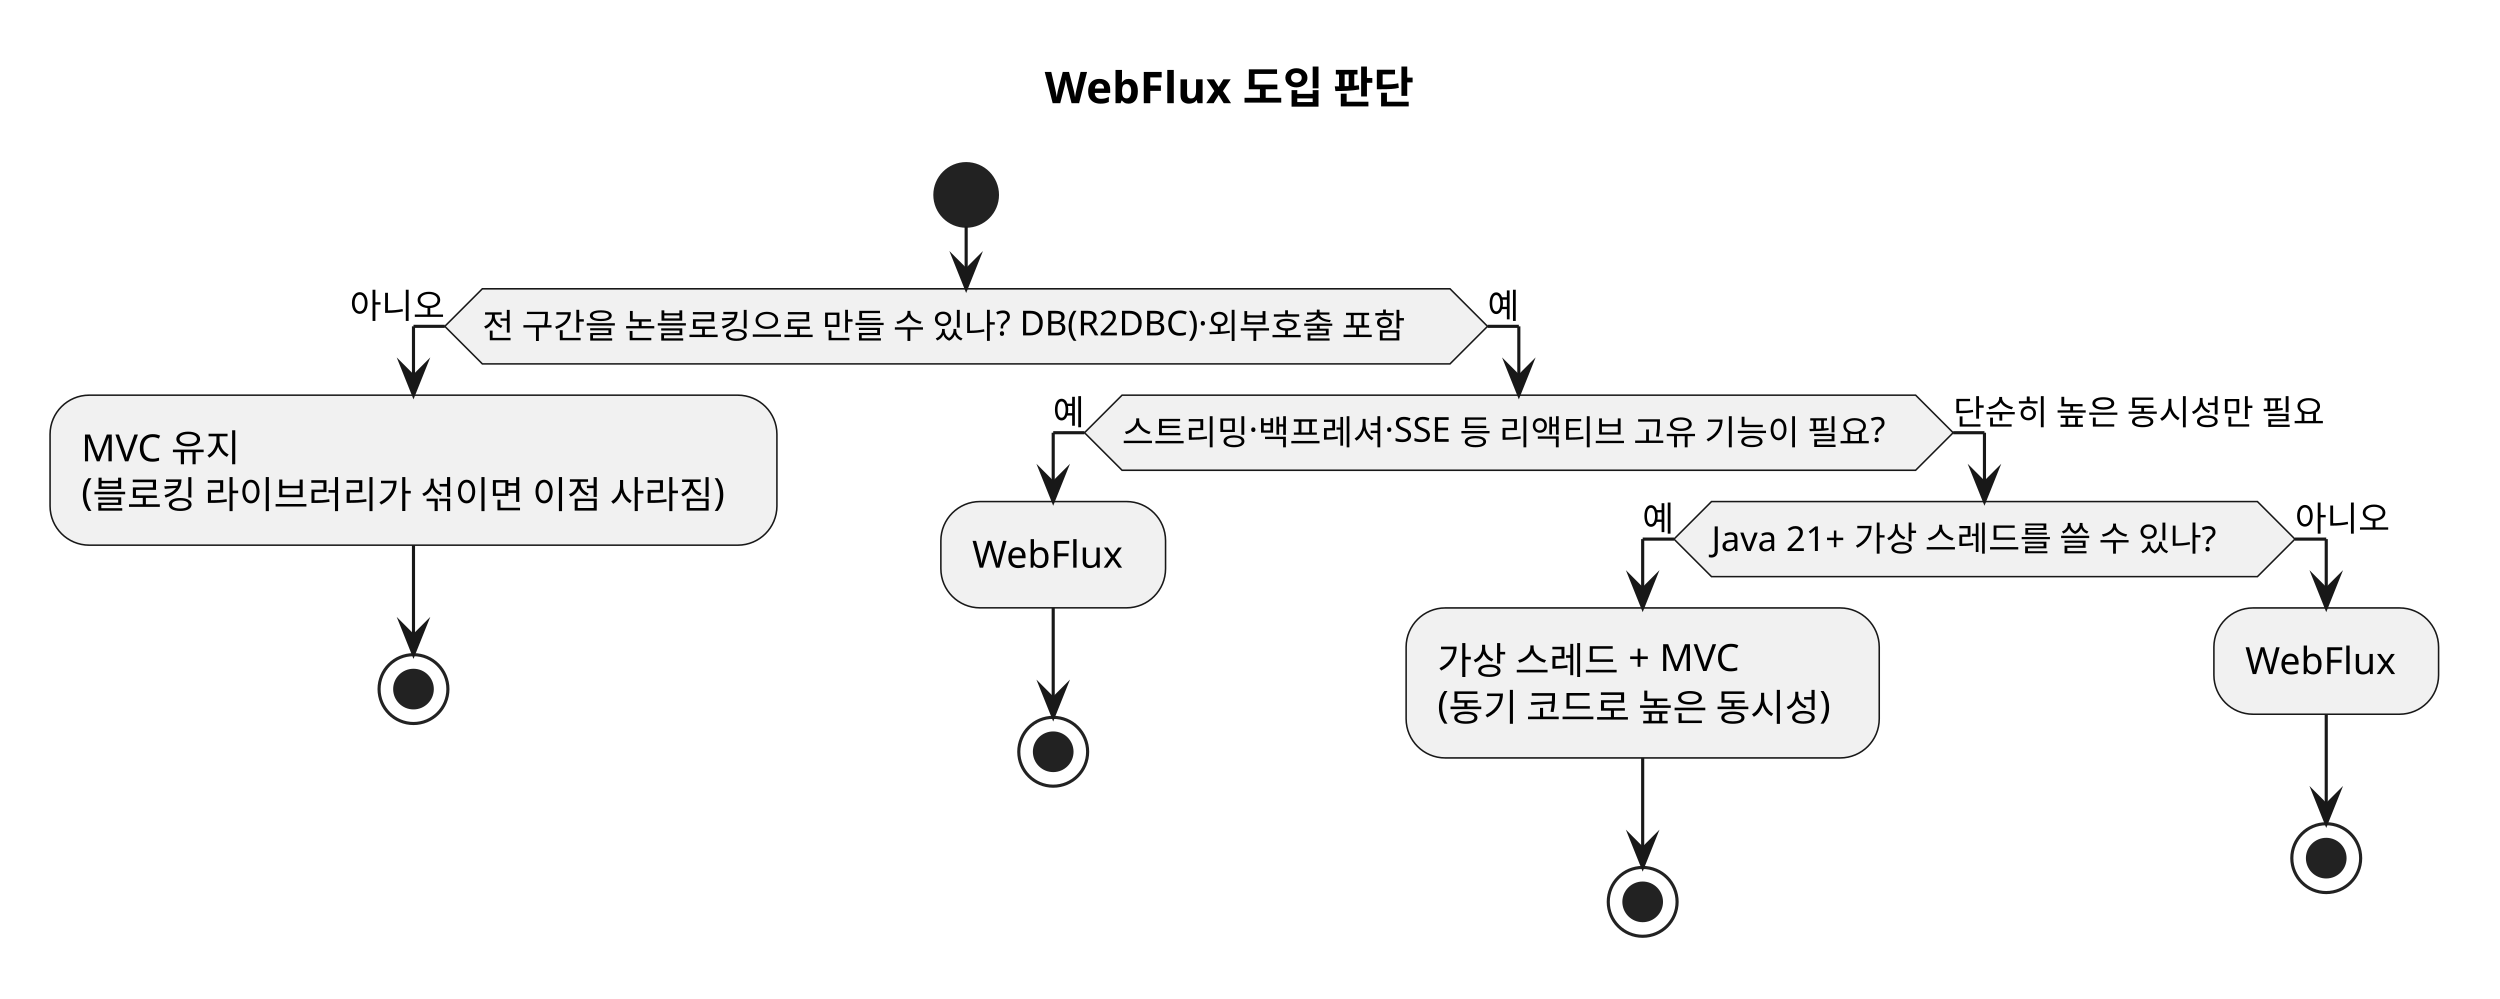
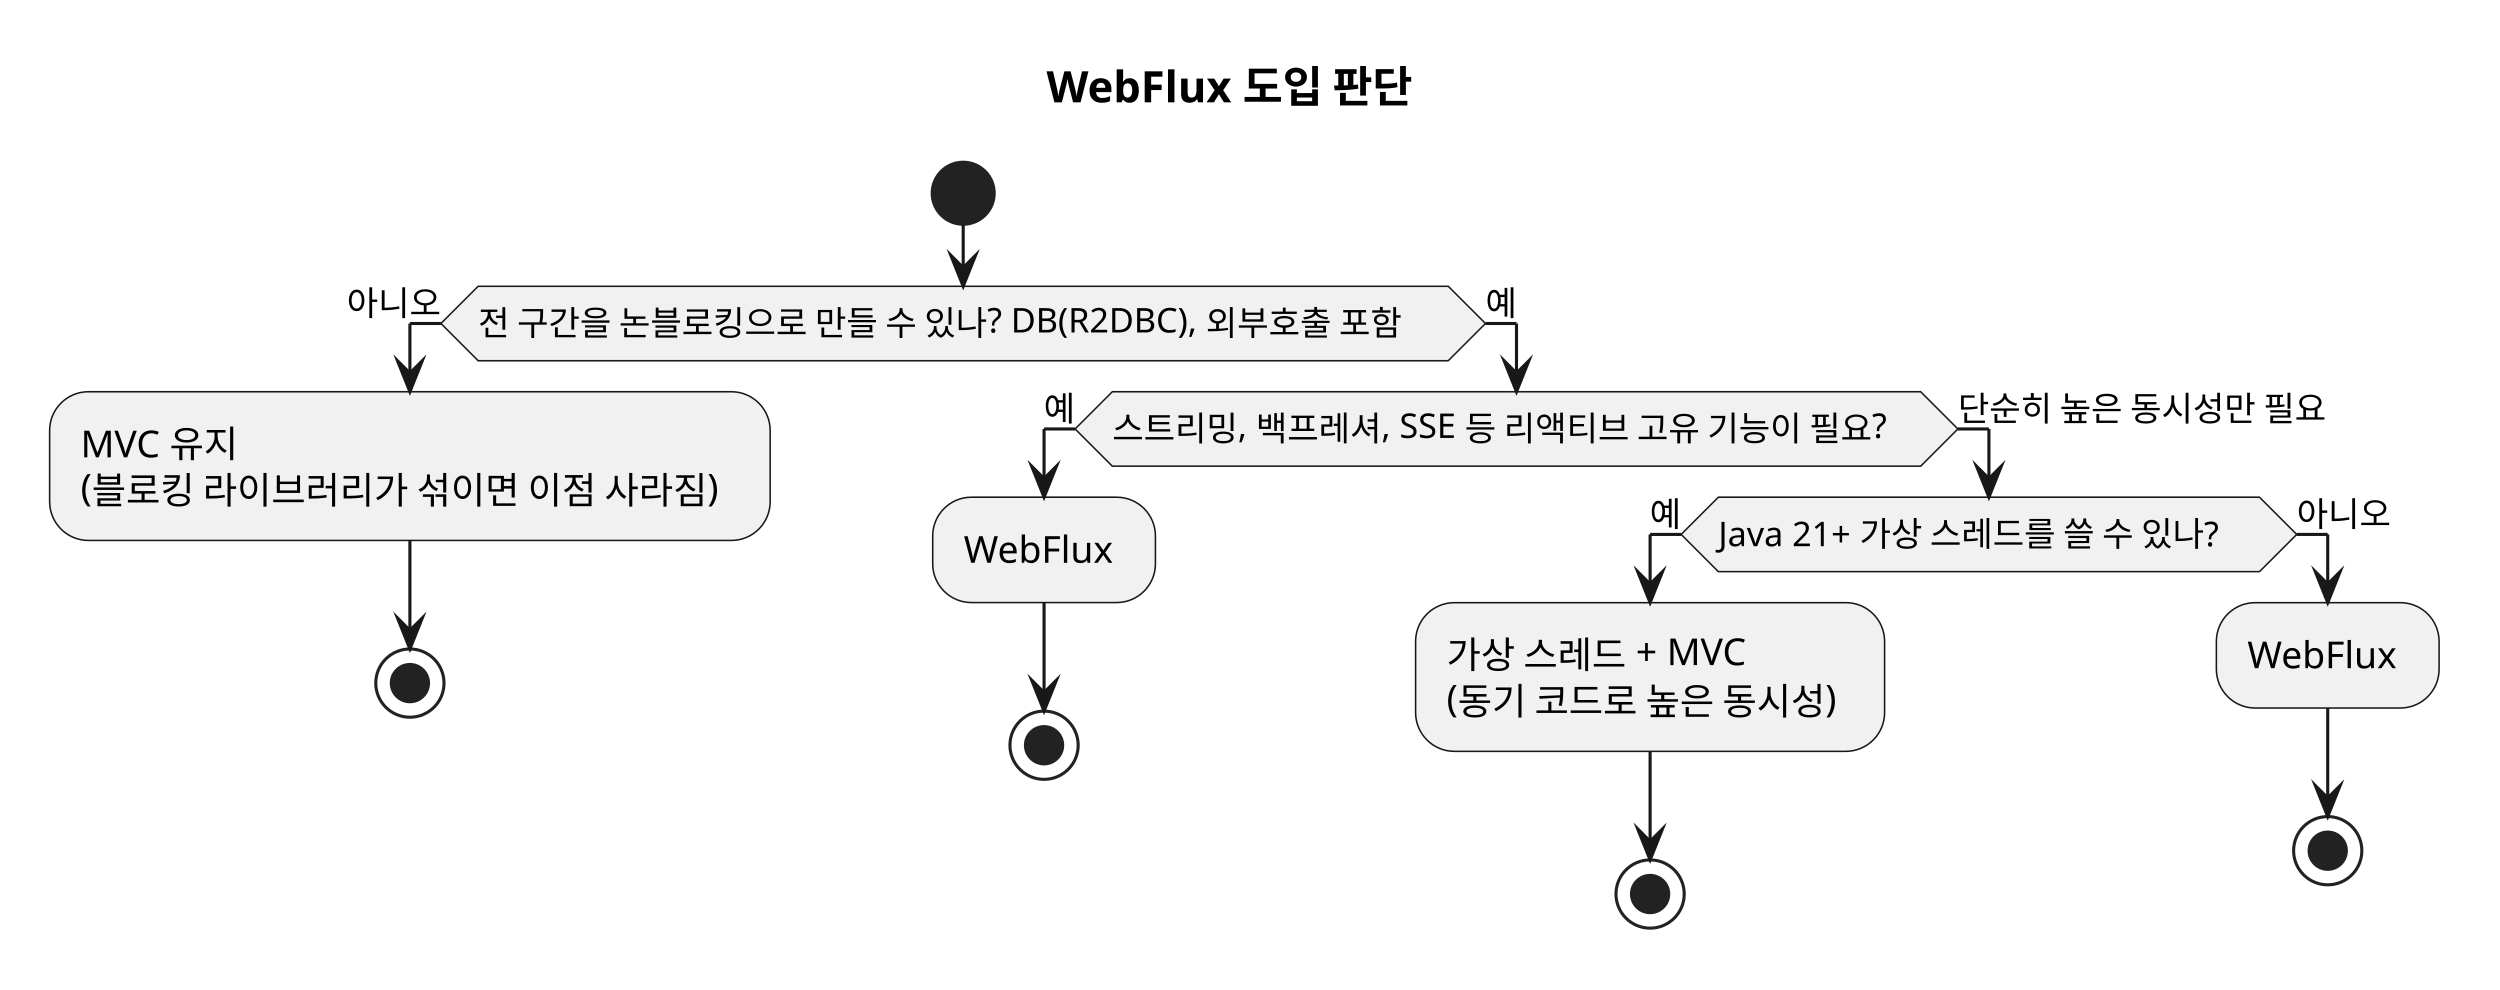
- <svg xmlns="http://www.w3.org/2000/svg" contentStyleType="text/css" data-diagram-type="ACTIVITY" height="319px" preserveAspectRatio="none" style="width:799px;height:319px;background:#FFFFFF;" version="1.1" viewBox="0 0 799 319" width="799px" zoomAndPan="magnify">
+ <svg xmlns="http://www.w3.org/2000/svg" version="1.1" data-diagram-type="ACTIVITY" style="width:806px;height:319px;background:#FFFFFF;" width="806px" height="319px" viewBox="0 0 806 319" zoomAndPan="magnify" preserveAspectRatio="none" contentStyleType="text/css">
  <defs />
-   <g>
+   <g font-family="sans-serif" lengthAdjust="spacing">
    <g class="title" data-source-line="1">
-       <text fill="#000000" font-family="sans-serif" font-size="14" font-weight="700" lengthAdjust="spacing" textLength="129.586" x="333.892" y="32.995">WebFlux 도입 판단</text>
+       <text x="337.389" y="32.995" fill="#000" font-size="14" textLength="129.586" font-weight="700">WebFlux 도입 판단</text>
    </g>
-     <ellipse cx="308.785" cy="62.297" fill="#222222" rx="10" ry="10" style="stroke:#222222;stroke-width:1;" />
-     <polygon fill="#F1F1F1" points="154.151,92.297,463.419,92.297,475.419,104.297,463.419,116.297,154.151,116.297,142.151,104.297,154.151,92.297" style="stroke:#181818;stroke-width:0.5;stroke-linejoin:miter;stroke-miterlimit:10;" />
-     <text fill="#000000" font-family="sans-serif" font-size="11" lengthAdjust="spacing" textLength="309.268" x="154.151" y="108.105">전 구간을 논블로킹으로 만들 수 있나? DB(R2DBC)·외부호출 포함</text>
-     <text fill="#000000" font-family="sans-serif" font-size="11" lengthAdjust="spacing" textLength="30.36" x="111.791" y="101.703">아니오</text>
-     <text fill="#000000" font-family="sans-serif" font-size="11" lengthAdjust="spacing" textLength="10.12" x="475.419" y="101.703">예</text>
-     <rect fill="#F1F1F1" height="47.938" rx="12.5" ry="12.5" style="stroke:#181818;stroke-width:0.5;" width="232.303" x="16" y="126.297" />
-     <text fill="#000000" font-family="sans-serif" font-size="12" lengthAdjust="spacing" textLength="52.836" x="26" y="147.435">MVC 유지</text>
-     <text fill="#000000" font-family="sans-serif" font-size="12" lengthAdjust="spacing" textLength="212.303" x="26" y="161.404">(블로킹 라이브러리가 섞이면 이점 사라짐)</text>
-     <ellipse cx="132.151" cy="220.234" fill="none" rx="11" ry="11" style="stroke:#222222;stroke-width:1;" />
-     <ellipse cx="132.151" cy="220.234" fill="#222222" rx="6" ry="6" style="stroke:#222222;stroke-width:1;" />
-     <polygon fill="#F1F1F1" points="358.605,126.297,612.233,126.297,624.233,138.297,612.233,150.297,358.605,150.297,346.605,138.297,358.605,126.297" style="stroke:#181818;stroke-width:0.5;stroke-linejoin:miter;stroke-miterlimit:10;" />
-     <text fill="#000000" font-family="sans-serif" font-size="11" lengthAdjust="spacing" textLength="253.628" x="358.605" y="142.105">스트리밍·백프레셔·SSE 등 리액티브 고유 기능이 필요?</text>
-     <text fill="#000000" font-family="sans-serif" font-size="11" lengthAdjust="spacing" textLength="10.12" x="336.485" y="135.703">예</text>
-     <text fill="#000000" font-family="sans-serif" font-size="11" lengthAdjust="spacing" textLength="121.809" x="624.233" y="135.703">단순히 높은 동시성만 필요</text>
-     <rect fill="#F1F1F1" height="33.969" rx="12.5" ry="12.5" style="stroke:#181818;stroke-width:0.5;" width="71.809" x="300.701" y="160.297" />
-     <text fill="#000000" font-family="sans-serif" font-size="12" lengthAdjust="spacing" textLength="51.809" x="310.701" y="181.435">WebFlux</text>
-     <ellipse cx="336.605" cy="240.266" fill="none" rx="11" ry="11" style="stroke:#222222;stroke-width:1;" />
-     <ellipse cx="336.605" cy="240.266" fill="#222222" rx="6" ry="6" style="stroke:#222222;stroke-width:1;" />
-     <polygon fill="#F1F1F1" points="547,160.297,721.466,160.297,733.466,172.297,721.466,184.297,547,184.297,535,172.297,547,160.297" style="stroke:#181818;stroke-width:0.5;stroke-linejoin:miter;stroke-miterlimit:10;" />
-     <text fill="#000000" font-family="sans-serif" font-size="11" lengthAdjust="spacing" textLength="174.466" x="547" y="176.105">Java 21+ 가상 스레드를 쓸 수 있나?</text>
-     <text fill="#000000" font-family="sans-serif" font-size="11" lengthAdjust="spacing" textLength="10.12" x="524.88" y="169.703">예</text>
-     <text fill="#000000" font-family="sans-serif" font-size="11" lengthAdjust="spacing" textLength="30.36" x="733.466" y="169.703">아니오</text>
-     <rect fill="#F1F1F1" height="47.938" rx="12.5" ry="12.5" style="stroke:#181818;stroke-width:0.5;" width="151.208" x="449.396" y="194.297" />
-     <text fill="#000000" font-family="sans-serif" font-size="12" lengthAdjust="spacing" textLength="103.64" x="459.396" y="215.435">가상 스레드 + MVC</text>
-     <text fill="#000000" font-family="sans-serif" font-size="12" lengthAdjust="spacing" textLength="131.208" x="459.396" y="229.404">(동기 코드로 높은 동시성)</text>
-     <ellipse cx="525" cy="288.234" fill="none" rx="11" ry="11" style="stroke:#222222;stroke-width:1;" />
-     <ellipse cx="525" cy="288.234" fill="#222222" rx="6" ry="6" style="stroke:#222222;stroke-width:1;" />
-     <rect fill="#F1F1F1" height="33.969" rx="12.5" ry="12.5" style="stroke:#181818;stroke-width:0.5;" width="71.809" x="707.562" y="194.297" />
-     <text fill="#000000" font-family="sans-serif" font-size="12" lengthAdjust="spacing" textLength="51.809" x="717.562" y="215.435">WebFlux</text>
-     <ellipse cx="743.466" cy="274.266" fill="none" rx="11" ry="11" style="stroke:#222222;stroke-width:1;" />
-     <ellipse cx="743.466" cy="274.266" fill="#222222" rx="6" ry="6" style="stroke:#222222;stroke-width:1;" />
-     <line style="stroke:#181818;stroke-width:1;" x1="132.151" x2="132.151" y1="174.234" y2="209.234" />
-     <polygon fill="#181818" points="128.151,199.234,132.151,209.234,136.151,199.234,132.151,203.234" style="stroke:#181818;stroke-width:1;stroke-linejoin:miter;stroke-miterlimit:10;" />
-     <line style="stroke:#181818;stroke-width:1;" x1="336.605" x2="336.605" y1="194.266" y2="229.266" />
-     <polygon fill="#181818" points="332.605,219.266,336.605,229.266,340.605,219.266,336.605,223.266" style="stroke:#181818;stroke-width:1;stroke-linejoin:miter;stroke-miterlimit:10;" />
-     <line style="stroke:#181818;stroke-width:1;" x1="525" x2="525" y1="242.234" y2="277.234" />
-     <polygon fill="#181818" points="521,267.234,525,277.234,529,267.234,525,271.234" style="stroke:#181818;stroke-width:1;stroke-linejoin:miter;stroke-miterlimit:10;" />
-     <line style="stroke:#181818;stroke-width:1;" x1="743.466" x2="743.466" y1="228.266" y2="263.266" />
-     <polygon fill="#181818" points="739.466,253.266,743.466,263.266,747.466,253.266,743.466,257.266" style="stroke:#181818;stroke-width:1;stroke-linejoin:miter;stroke-miterlimit:10;" />
-     <line style="stroke:#181818;stroke-width:1;" x1="535" x2="525" y1="172.297" y2="172.297" />
-     <line style="stroke:#181818;stroke-width:1;" x1="525" x2="525" y1="172.297" y2="194.297" />
-     <polygon fill="#181818" points="521,184.297,525,194.297,529,184.297,525,188.297" style="stroke:#181818;stroke-width:1;stroke-linejoin:miter;stroke-miterlimit:10;" />
-     <line style="stroke:#181818;stroke-width:1;" x1="733.466" x2="743.466" y1="172.297" y2="172.297" />
-     <line style="stroke:#181818;stroke-width:1;" x1="743.466" x2="743.466" y1="172.297" y2="194.297" />
-     <polygon fill="#181818" points="739.466,184.297,743.466,194.297,747.466,184.297,743.466,188.297" style="stroke:#181818;stroke-width:1;stroke-linejoin:miter;stroke-miterlimit:10;" />
-     <line style="stroke:#181818;stroke-width:1;" x1="346.605" x2="336.605" y1="138.297" y2="138.297" />
-     <line style="stroke:#181818;stroke-width:1;" x1="336.605" x2="336.605" y1="138.297" y2="160.297" />
-     <polygon fill="#181818" points="332.605,150.297,336.605,160.297,340.605,150.297,336.605,154.297" style="stroke:#181818;stroke-width:1;stroke-linejoin:miter;stroke-miterlimit:10;" />
-     <line style="stroke:#181818;stroke-width:1;" x1="624.233" x2="634.233" y1="138.297" y2="138.297" />
-     <line style="stroke:#181818;stroke-width:1;" x1="634.233" x2="634.233" y1="138.297" y2="160.297" />
-     <polygon fill="#181818" points="630.233,150.297,634.233,160.297,638.233,150.297,634.233,154.297" style="stroke:#181818;stroke-width:1;stroke-linejoin:miter;stroke-miterlimit:10;" />
-     <line style="stroke:#181818;stroke-width:1;" x1="142.151" x2="132.151" y1="104.297" y2="104.297" />
-     <line style="stroke:#181818;stroke-width:1;" x1="132.151" x2="132.151" y1="104.297" y2="126.297" />
-     <polygon fill="#181818" points="128.151,116.297,132.151,126.297,136.151,116.297,132.151,120.297" style="stroke:#181818;stroke-width:1;stroke-linejoin:miter;stroke-miterlimit:10;" />
-     <line style="stroke:#181818;stroke-width:1;" x1="475.419" x2="485.419" y1="104.297" y2="104.297" />
-     <line style="stroke:#181818;stroke-width:1;" x1="485.419" x2="485.419" y1="104.297" y2="126.297" />
-     <polygon fill="#181818" points="481.419,116.297,485.419,126.297,489.419,116.297,485.419,120.297" style="stroke:#181818;stroke-width:1;stroke-linejoin:miter;stroke-miterlimit:10;" />
-     <line style="stroke:#181818;stroke-width:1;" x1="308.785" x2="308.785" y1="72.297" y2="92.297" />
-     <polygon fill="#181818" points="304.785,82.297,308.785,92.297,312.785,82.297,308.785,86.297" style="stroke:#181818;stroke-width:1;stroke-linejoin:miter;stroke-miterlimit:10;" />
+     <ellipse cx="310.534" cy="62.297" rx="10" ry="10" fill="#222" style="stroke:#222;stroke-width:1;" />
+     <polygon points="154.151,92.297,466.916,92.297,478.916,104.297,466.916,116.297,154.151,116.297,142.151,104.297,154.151,92.297" fill="#F1F1F1" style="stroke:#181818;stroke-width:0.5;stroke-linejoin:miter;stroke-miterlimit:10;" />
+     <text x="154.151" y="108.105" fill="#000" font-size="11" textLength="312.764">전 구간을 논블로킹으로 만들 수 있나? DB(R2DBC), 외부호출 포함</text>
+     <text x="111.792" y="101.703" fill="#000" font-size="11" textLength="30.36">아니오</text>
+     <text x="478.916" y="101.703" fill="#000" font-size="11">예</text>
+     <rect x="16" y="126.297" width="232.303" height="47.938" fill="#F1F1F1" style="stroke:#181818;stroke-width:0.5;" rx="12.5" ry="12.5" />
+     <text x="26" y="147.436" fill="#000" font-size="12" textLength="52.836">MVC 유지</text>
+     <text x="26" y="161.404" fill="#000" font-size="12" textLength="212.303">(블로킹 라이브러리가 섞이면 이점 사라짐)</text>
+     <ellipse cx="132.151" cy="220.234" rx="11" ry="11" fill="none" style="stroke:#222;stroke-width:1;" />
+     <ellipse cx="132.151" cy="220.234" rx="6" ry="6" fill="#222" style="stroke:#222;stroke-width:1;" />
+     <polygon points="358.605,126.297,619.226,126.297,631.226,138.297,619.226,150.297,358.605,150.297,346.605,138.297,358.605,126.297" fill="#F1F1F1" style="stroke:#181818;stroke-width:0.5;stroke-linejoin:miter;stroke-miterlimit:10;" />
+     <text x="358.605" y="142.105" fill="#000" font-size="11" textLength="260.621">스트리밍, 백프레셔, SSE 등 리액티브 고유 기능이 필요?</text>
+     <text x="336.485" y="135.703" fill="#000" font-size="11">예</text>
+     <text x="631.226" y="135.703" fill="#000" font-size="11" textLength="121.809">단순히 높은 동시성만 필요</text>
+     <rect x="300.701" y="160.297" width="71.809" height="33.969" fill="#F1F1F1" style="stroke:#181818;stroke-width:0.5;" rx="12.5" ry="12.5" />
+     <text x="310.701" y="181.436" fill="#000" font-size="12" textLength="51.809">WebFlux</text>
+     <ellipse cx="336.605" cy="240.266" rx="11" ry="11" fill="none" style="stroke:#222;stroke-width:1;" />
+     <ellipse cx="336.605" cy="240.266" rx="6" ry="6" fill="#222" style="stroke:#222;stroke-width:1;" />
+     <polygon points="553.993,160.297,728.459,160.297,740.459,172.297,728.459,184.297,553.993,184.297,541.993,172.297,553.993,160.297" fill="#F1F1F1" style="stroke:#181818;stroke-width:0.5;stroke-linejoin:miter;stroke-miterlimit:10;" />
+     <text x="553.993" y="176.105" fill="#000" font-size="11" textLength="174.466">Java 21+ 가상 스레드를 쓸 수 있나?</text>
+     <text x="531.873" y="169.703" fill="#000" font-size="11">예</text>
+     <text x="740.459" y="169.703" fill="#000" font-size="11" textLength="30.36">아니오</text>
+     <rect x="456.389" y="194.297" width="151.207" height="47.938" fill="#F1F1F1" style="stroke:#181818;stroke-width:0.5;" rx="12.5" ry="12.5" />
+     <text x="466.389" y="215.436" fill="#000" font-size="12" textLength="103.64">가상 스레드 + MVC</text>
+     <text x="466.389" y="229.404" fill="#000" font-size="12" textLength="131.207">(동기 코드로 높은 동시성)</text>
+     <ellipse cx="531.993" cy="288.234" rx="11" ry="11" fill="none" style="stroke:#222;stroke-width:1;" />
+     <ellipse cx="531.993" cy="288.234" rx="6" ry="6" fill="#222" style="stroke:#222;stroke-width:1;" />
+     <rect x="714.555" y="194.297" width="71.809" height="33.969" fill="#F1F1F1" style="stroke:#181818;stroke-width:0.5;" rx="12.5" ry="12.5" />
+     <text x="724.555" y="215.436" fill="#000" font-size="12" textLength="51.809">WebFlux</text>
+     <ellipse cx="750.459" cy="274.266" rx="11" ry="11" fill="none" style="stroke:#222;stroke-width:1;" />
+     <ellipse cx="750.459" cy="274.266" rx="6" ry="6" fill="#222" style="stroke:#222;stroke-width:1;" />
+     <line x1="132.151" y1="174.234" x2="132.151" y2="209.234" style="stroke:#181818;stroke-width:1;" />
+     <polygon points="128.151,199.234,132.151,209.234,136.151,199.234,132.151,203.234" fill="#181818" style="stroke:#181818;stroke-width:1;stroke-linejoin:miter;stroke-miterlimit:10;" />
+     <line x1="336.605" y1="194.266" x2="336.605" y2="229.266" style="stroke:#181818;stroke-width:1;" />
+     <polygon points="332.605,219.266,336.605,229.266,340.605,219.266,336.605,223.266" fill="#181818" style="stroke:#181818;stroke-width:1;stroke-linejoin:miter;stroke-miterlimit:10;" />
+     <line x1="531.993" y1="242.234" x2="531.993" y2="277.234" style="stroke:#181818;stroke-width:1;" />
+     <polygon points="527.993,267.234,531.993,277.234,535.993,267.234,531.993,271.234" fill="#181818" style="stroke:#181818;stroke-width:1;stroke-linejoin:miter;stroke-miterlimit:10;" />
+     <line x1="750.459" y1="228.266" x2="750.459" y2="263.266" style="stroke:#181818;stroke-width:1;" />
+     <polygon points="746.459,253.266,750.459,263.266,754.459,253.266,750.459,257.266" fill="#181818" style="stroke:#181818;stroke-width:1;stroke-linejoin:miter;stroke-miterlimit:10;" />
+     <line x1="541.993" y1="172.297" x2="531.993" y2="172.297" style="stroke:#181818;stroke-width:1;" />
+     <line x1="531.993" y1="172.297" x2="531.993" y2="194.297" style="stroke:#181818;stroke-width:1;" />
+     <polygon points="527.993,184.297,531.993,194.297,535.993,184.297,531.993,188.297" fill="#181818" style="stroke:#181818;stroke-width:1;stroke-linejoin:miter;stroke-miterlimit:10;" />
+     <line x1="740.459" y1="172.297" x2="750.459" y2="172.297" style="stroke:#181818;stroke-width:1;" />
+     <line x1="750.459" y1="172.297" x2="750.459" y2="194.297" style="stroke:#181818;stroke-width:1;" />
+     <polygon points="746.459,184.297,750.459,194.297,754.459,184.297,750.459,188.297" fill="#181818" style="stroke:#181818;stroke-width:1;stroke-linejoin:miter;stroke-miterlimit:10;" />
+     <line x1="346.605" y1="138.297" x2="336.605" y2="138.297" style="stroke:#181818;stroke-width:1;" />
+     <line x1="336.605" y1="138.297" x2="336.605" y2="160.297" style="stroke:#181818;stroke-width:1;" />
+     <polygon points="332.605,150.297,336.605,160.297,340.605,150.297,336.605,154.297" fill="#181818" style="stroke:#181818;stroke-width:1;stroke-linejoin:miter;stroke-miterlimit:10;" />
+     <line x1="631.226" y1="138.297" x2="641.226" y2="138.297" style="stroke:#181818;stroke-width:1;" />
+     <line x1="641.226" y1="138.297" x2="641.226" y2="160.297" style="stroke:#181818;stroke-width:1;" />
+     <polygon points="637.226,150.297,641.226,160.297,645.226,150.297,641.226,154.297" fill="#181818" style="stroke:#181818;stroke-width:1;stroke-linejoin:miter;stroke-miterlimit:10;" />
+     <line x1="142.151" y1="104.297" x2="132.151" y2="104.297" style="stroke:#181818;stroke-width:1;" />
+     <line x1="132.151" y1="104.297" x2="132.151" y2="126.297" style="stroke:#181818;stroke-width:1;" />
+     <polygon points="128.151,116.297,132.151,126.297,136.151,116.297,132.151,120.297" fill="#181818" style="stroke:#181818;stroke-width:1;stroke-linejoin:miter;stroke-miterlimit:10;" />
+     <line x1="478.916" y1="104.297" x2="488.916" y2="104.297" style="stroke:#181818;stroke-width:1;" />
+     <line x1="488.916" y1="104.297" x2="488.916" y2="126.297" style="stroke:#181818;stroke-width:1;" />
+     <polygon points="484.916,116.297,488.916,126.297,492.916,116.297,488.916,120.297" fill="#181818" style="stroke:#181818;stroke-width:1;stroke-linejoin:miter;stroke-miterlimit:10;" />
+     <line x1="310.534" y1="72.297" x2="310.534" y2="92.297" style="stroke:#181818;stroke-width:1;" />
+     <polygon points="306.534,82.297,310.534,92.297,314.534,82.297,310.534,86.297" fill="#181818" style="stroke:#181818;stroke-width:1;stroke-linejoin:miter;stroke-miterlimit:10;" />
  </g>
</svg>
